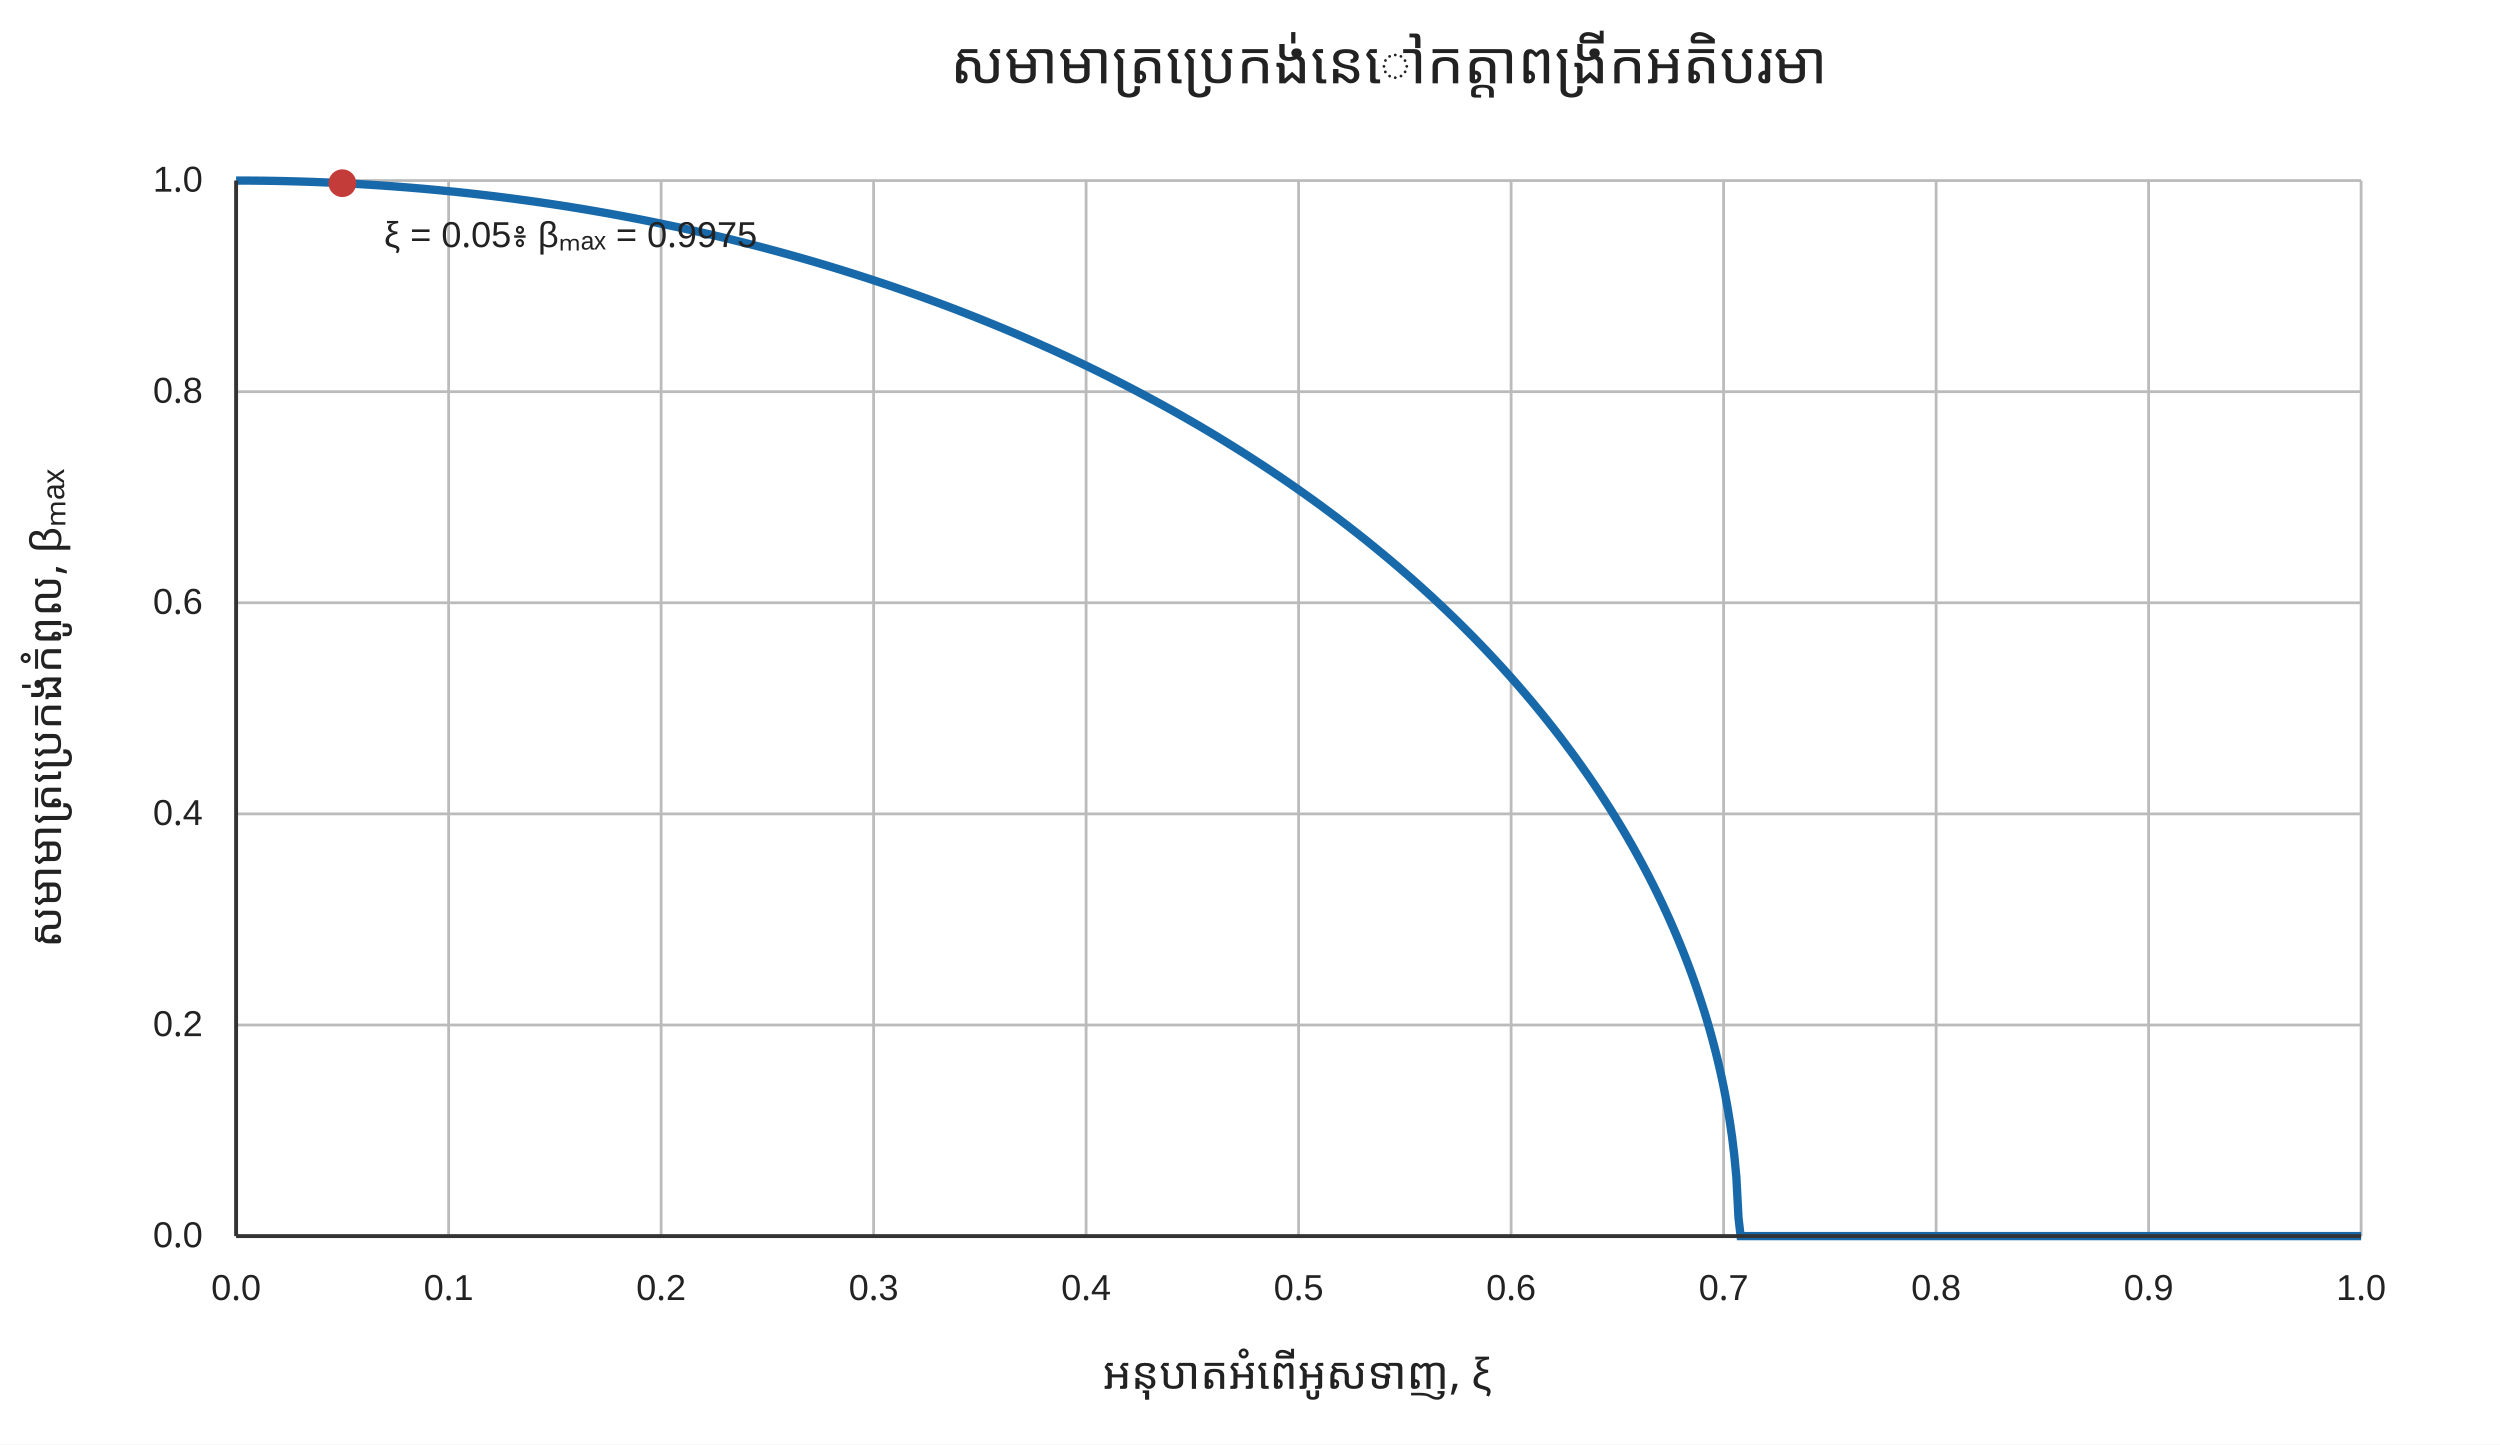
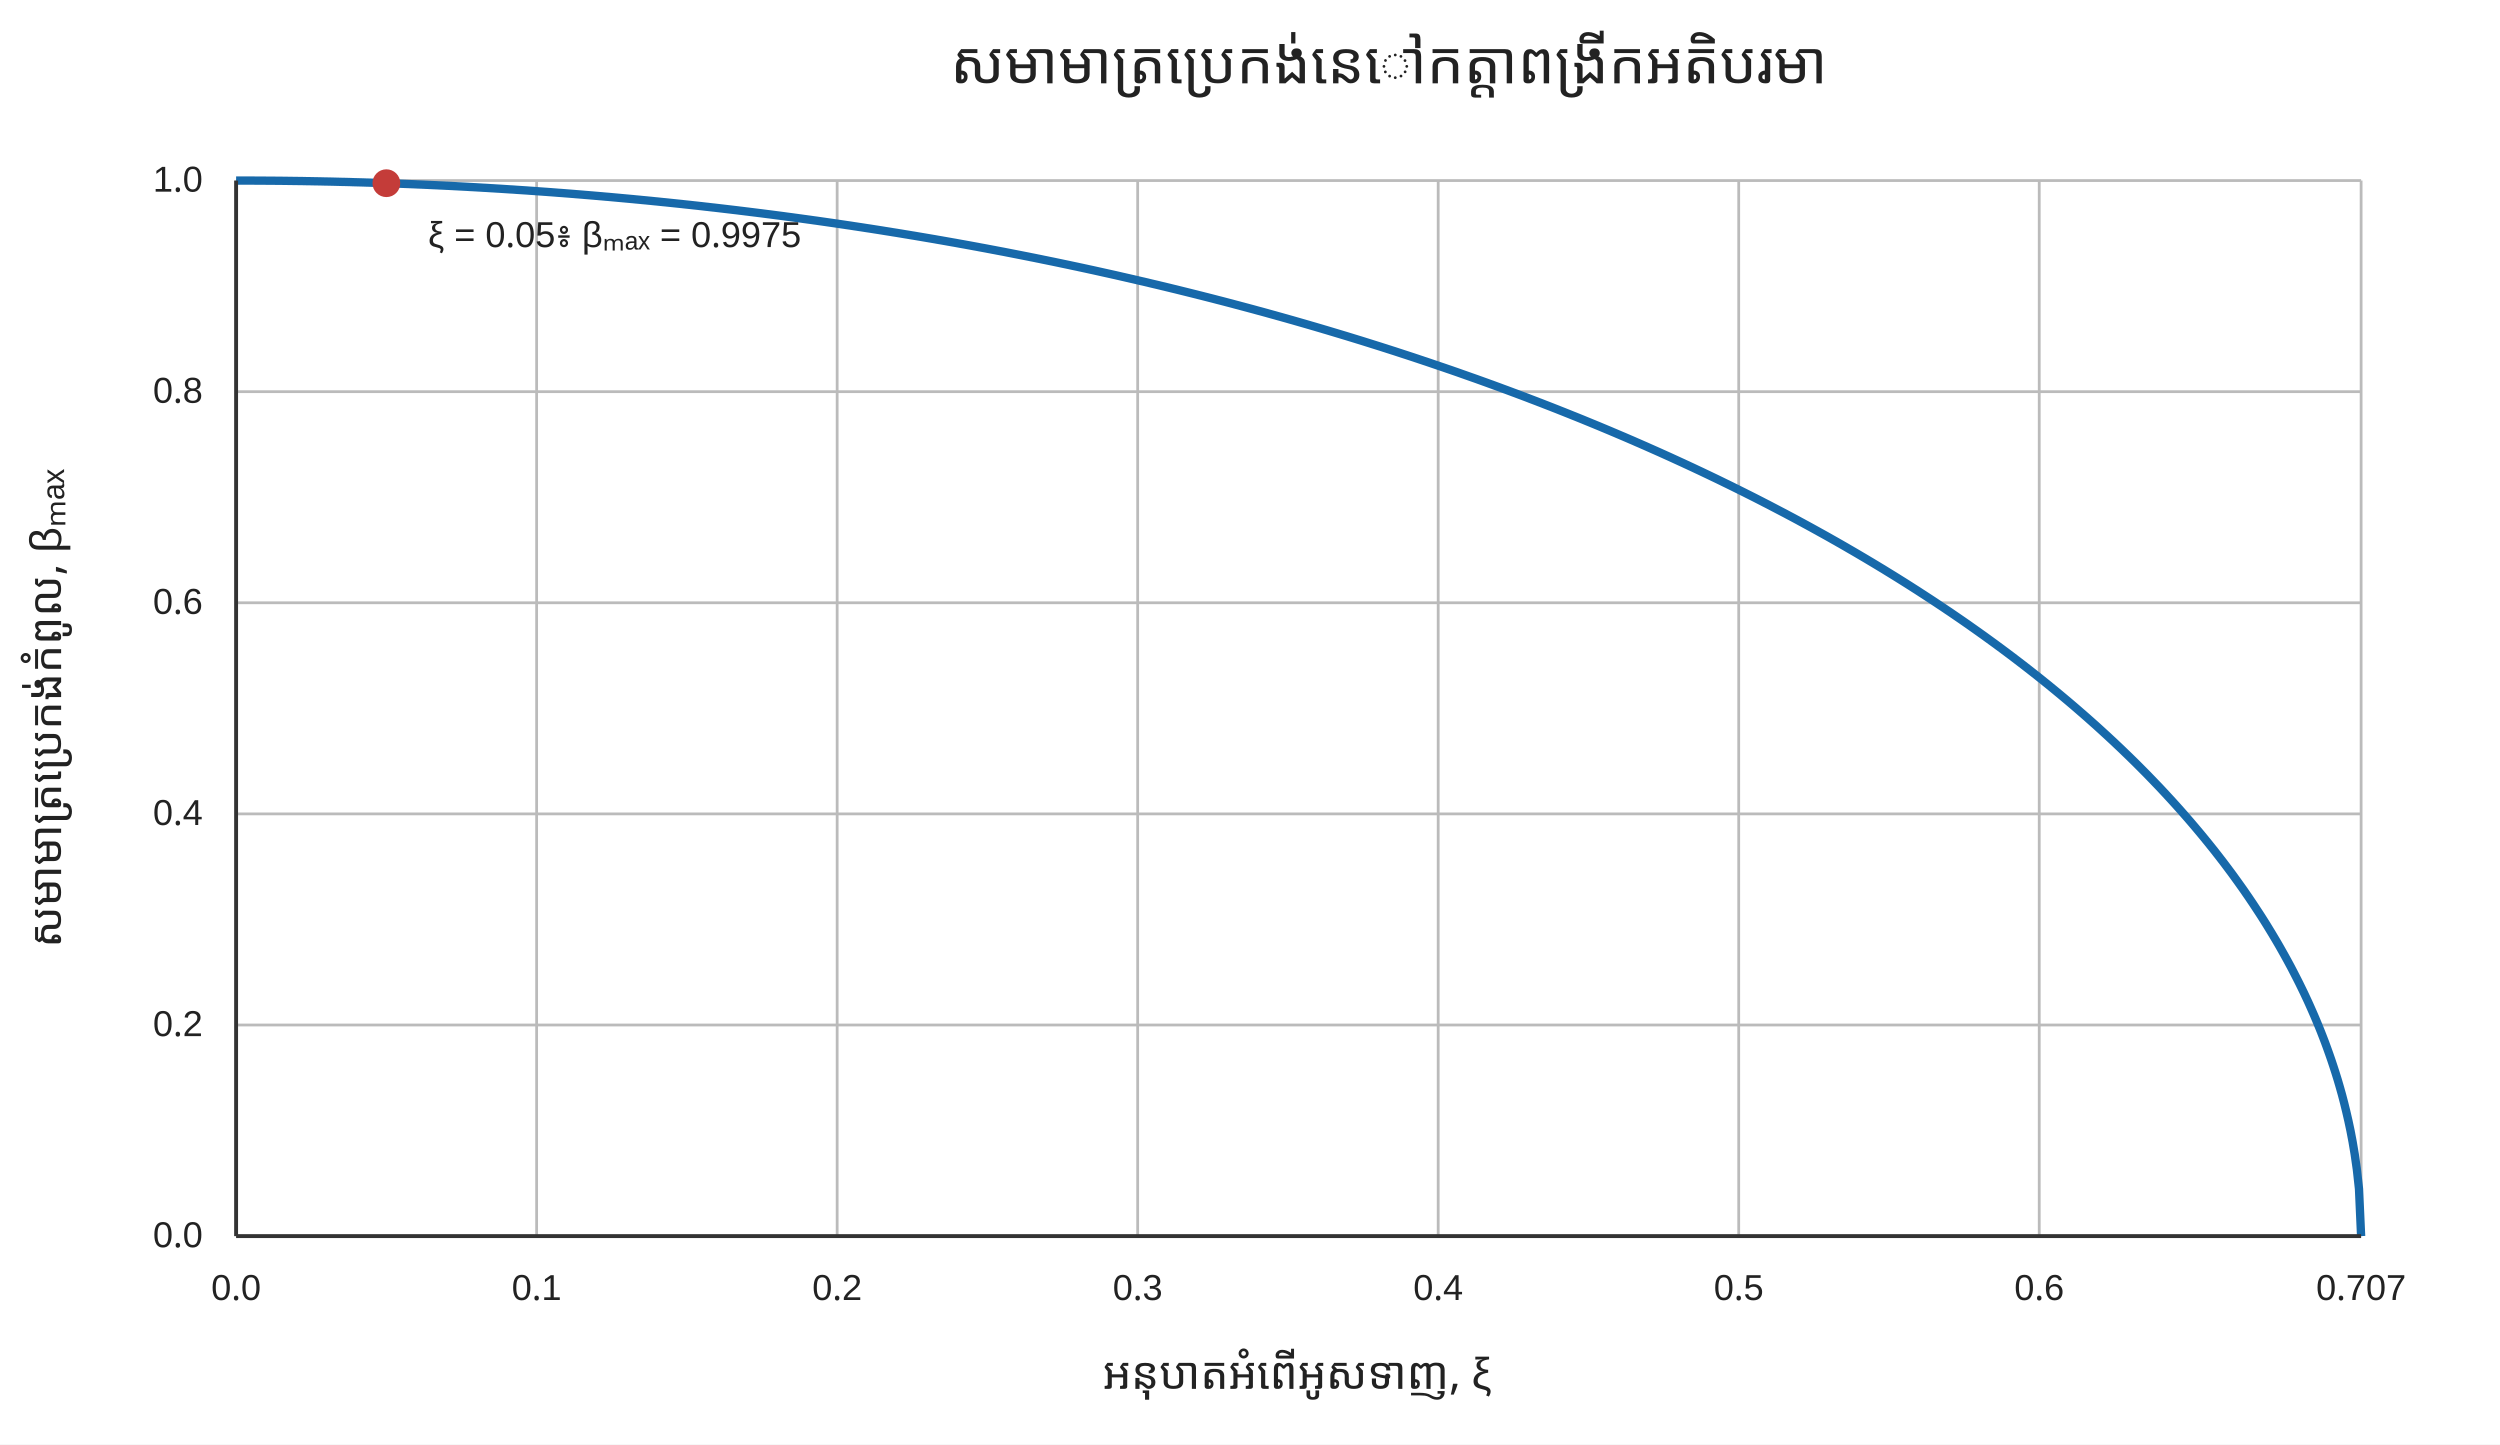
<svg xmlns="http://www.w3.org/2000/svg" width="900" height="520" viewBox="0 0 900 520">
  <rect width="100%" height="100%" fill="white" />
  <style>text{font-family:'Noto Sans Khmer','Khmer OS','Leelawadee UI',Arial,sans-serif;fill:#222}.grid{stroke:#bbb;stroke-width:1}.axis{stroke:#333;stroke-width:1.4}</style>
  <text x="500" y="30" text-anchor="middle" font-size="21">សមាមាត្រប្រេកង់នៅកត្តាពង្រីកអតិបរមា</text>
  <line class="grid" x1="85.0" y1="65" x2="85.0" y2="445" />
  <text x="85.0" y="468" text-anchor="middle" font-size="13">0.0</text>
-   <line class="grid" x1="161.5" y1="65" x2="161.5" y2="445" />
-   <text x="161.5" y="468" text-anchor="middle" font-size="13">0.1</text>
-   <line class="grid" x1="238.0" y1="65" x2="238.0" y2="445" />
-   <text x="238.0" y="468" text-anchor="middle" font-size="13">0.2</text>
-   <line class="grid" x1="314.5" y1="65" x2="314.5" y2="445" />
-   <text x="314.5" y="468" text-anchor="middle" font-size="13">0.3</text>
-   <line class="grid" x1="391.0" y1="65" x2="391.0" y2="445" />
-   <text x="391.0" y="468" text-anchor="middle" font-size="13">0.4</text>
-   <line class="grid" x1="467.5" y1="65" x2="467.5" y2="445" />
-   <text x="467.5" y="468" text-anchor="middle" font-size="13">0.5</text>
-   <line class="grid" x1="544.0" y1="65" x2="544.0" y2="445" />
-   <text x="544.0" y="468" text-anchor="middle" font-size="13">0.6</text>
-   <line class="grid" x1="620.5" y1="65" x2="620.5" y2="445" />
-   <text x="620.5" y="468" text-anchor="middle" font-size="13">0.7</text>
-   <line class="grid" x1="697.0" y1="65" x2="697.0" y2="445" />
-   <text x="697.0" y="468" text-anchor="middle" font-size="13">0.8</text>
-   <line class="grid" x1="773.5" y1="65" x2="773.5" y2="445" />
-   <text x="773.5" y="468" text-anchor="middle" font-size="13">0.9</text>
+   <line class="grid" x1="193.187" y1="65" x2="193.187" y2="445" />
+   <text x="193.187" y="468" text-anchor="middle" font-size="13">0.1</text>
+   <line class="grid" x1="301.375" y1="65" x2="301.375" y2="445" />
+   <text x="301.375" y="468" text-anchor="middle" font-size="13">0.2</text>
+   <line class="grid" x1="409.562" y1="65" x2="409.562" y2="445" />
+   <text x="409.562" y="468" text-anchor="middle" font-size="13">0.3</text>
+   <line class="grid" x1="517.749" y1="65" x2="517.749" y2="445" />
+   <text x="517.749" y="468" text-anchor="middle" font-size="13">0.4</text>
+   <line class="grid" x1="625.937" y1="65" x2="625.937" y2="445" />
+   <text x="625.937" y="468" text-anchor="middle" font-size="13">0.5</text>
+   <line class="grid" x1="734.124" y1="65" x2="734.124" y2="445" />
+   <text x="734.124" y="468" text-anchor="middle" font-size="13">0.6</text>
  <line class="grid" x1="850.0" y1="65" x2="850.0" y2="445" />
-   <text x="850.0" y="468" text-anchor="middle" font-size="13">1.0</text>
+   <text x="850.0" y="468" text-anchor="middle" font-size="13">0.707</text>
  <line class="grid" x1="85" y1="445.0" x2="850" y2="445.0" />
  <text x="73" y="449.0" text-anchor="end" font-size="13">0.0</text>
  <line class="grid" x1="85" y1="369.0" x2="850" y2="369.0" />
  <text x="73" y="373.0" text-anchor="end" font-size="13">0.2</text>
  <line class="grid" x1="85" y1="293.0" x2="850" y2="293.0" />
  <text x="73" y="297.0" text-anchor="end" font-size="13">0.4</text>
  <line class="grid" x1="85" y1="217" x2="850" y2="217" />
  <text x="73" y="221" text-anchor="end" font-size="13">0.6</text>
  <line class="grid" x1="85" y1="141.0" x2="850" y2="141.0" />
  <text x="73" y="145.0" text-anchor="end" font-size="13">0.8</text>
  <line class="grid" x1="85" y1="65.0" x2="850" y2="65.0" />
  <text x="73" y="69.0" text-anchor="end" font-size="13">1.0</text>
-   <polyline points="85.00,65.00 85.77,65.00 86.53,65.00 87.30,65.00 88.06,65.01 88.83,65.01 89.59,65.01 90.36,65.02 91.12,65.02 91.89,65.03 92.65,65.04 93.41,65.05 94.18,65.05 94.94,65.06 95.71,65.07 96.47,65.09 97.24,65.10 98.00,65.11 98.77,65.12 99.53,65.14 100.30,65.15 101.06,65.17 101.83,65.18 102.59,65.20 103.36,65.22 104.12,65.24 104.89,65.26 105.66,65.28 106.42,65.30 107.19,65.32 107.95,65.34 108.72,65.37 109.48,65.39 110.25,65.41 111.01,65.44 111.78,65.47 112.54,65.49 113.31,65.52 114.07,65.55 114.84,65.58 115.60,65.61 116.37,65.64 117.13,65.67 117.89,65.70 118.66,65.74 119.42,65.77 120.19,65.80 120.95,65.84 121.72,65.88 122.48,65.91 123.25,65.95 124.02,65.99 124.78,66.03 125.55,66.07 126.31,66.11 127.08,66.15 127.84,66.19 128.61,66.24 129.37,66.28 130.13,66.33 130.90,66.37 131.66,66.42 132.43,66.46 133.19,66.51 133.96,66.56 134.72,66.61 135.49,66.66 136.25,66.71 137.02,66.76 137.78,66.81 138.55,66.87 139.31,66.92 140.08,66.98 140.84,67.03 141.61,67.09 142.38,67.14 143.14,67.20 143.91,67.26 144.67,67.32 145.44,67.38 146.20,67.44 146.97,67.50 147.73,67.56 148.50,67.63 149.26,67.69 150.03,67.76 150.79,67.82 151.56,67.89 152.32,67.95 153.08,68.02 153.85,68.09 154.62,68.16 155.38,68.23 156.14,68.30 156.91,68.37 157.68,68.45 158.44,68.52 159.20,68.59 159.97,68.67 160.74,68.74 161.50,68.82 162.26,68.90 163.03,68.97 163.80,69.05 164.56,69.13 165.32,69.21 166.09,69.29 166.86,69.38 167.62,69.46 168.38,69.54 169.15,69.63 169.92,69.71 170.68,69.80 171.44,69.88 172.21,69.97 172.98,70.06 173.74,70.15 174.50,70.24 175.27,70.33 176.03,70.42 176.80,70.51 177.56,70.60 178.33,70.70 179.09,70.79 179.86,70.89 180.62,70.98 181.39,71.08 182.16,71.18 182.92,71.28 183.69,71.38 184.45,71.48 185.22,71.58 185.98,71.68 186.75,71.78 187.51,71.89 188.28,71.99 189.04,72.09 189.81,72.20 190.57,72.31 191.34,72.41 192.10,72.52 192.87,72.63 193.63,72.74 194.39,72.85 195.16,72.96 195.93,73.08 196.69,73.19 197.45,73.30 198.22,73.42 198.99,73.53 199.75,73.65 200.51,73.77 201.28,73.88 202.05,74.00 202.81,74.12 203.57,74.24 204.34,74.36 205.11,74.48 205.87,74.61 206.63,74.73 207.40,74.86 208.17,74.98 208.93,75.11 209.69,75.23 210.46,75.36 211.23,75.49 211.99,75.62 212.75,75.75 213.52,75.88 214.28,76.01 215.05,76.15 215.81,76.28 216.58,76.41 217.34,76.55 218.11,76.68 218.88,76.82 219.64,76.96 220.41,77.10 221.17,77.24 221.94,77.38 222.70,77.52 223.47,77.66 224.23,77.80 225.00,77.95 225.76,78.09 226.53,78.24 227.29,78.38 228.06,78.53 228.82,78.68 229.59,78.83 230.35,78.97 231.12,79.13 231.88,79.28 232.65,79.43 233.41,79.58 234.18,79.74 234.94,79.89 235.71,80.05 236.47,80.20 237.24,80.36 238.00,80.52 238.77,80.68 239.53,80.84 240.30,81.00 241.06,81.16 241.82,81.32 242.59,81.48 243.35,81.65 244.12,81.81 244.88,81.98 245.65,82.14 246.41,82.31 247.18,82.48 247.94,82.65 248.71,82.82 249.47,82.99 250.24,83.16 251.00,83.34 251.77,83.51 252.53,83.68 253.30,83.86 254.06,84.04 254.83,84.21 255.59,84.39 256.36,84.57 257.12,84.75 257.89,84.93 258.65,85.11 259.42,85.30 260.19,85.48 260.95,85.66 261.72,85.85 262.48,86.04 263.25,86.22 264.01,86.41 264.77,86.60 265.54,86.79 266.30,86.98 267.07,87.17 267.83,87.36 268.60,87.56 269.37,87.75 270.13,87.95 270.89,88.14 271.66,88.34 272.42,88.54 273.19,88.74 273.95,88.94 274.72,89.14 275.49,89.34 276.25,89.54 277.01,89.75 277.78,89.95 278.55,90.16 279.31,90.36 280.08,90.57 280.84,90.78 281.61,90.99 282.37,91.20 283.13,91.41 283.90,91.62 284.67,91.83 285.43,92.05 286.20,92.26 286.96,92.48 287.73,92.69 288.49,92.91 289.25,93.13 290.02,93.35 290.79,93.57 291.55,93.79 292.32,94.02 293.08,94.24 293.85,94.46 294.61,94.69 295.38,94.92 296.14,95.14 296.91,95.37 297.67,95.60 298.44,95.83 299.20,96.06 299.97,96.29 300.73,96.53 301.50,96.76 302.26,97.00 303.02,97.23 303.79,97.47 304.55,97.71 305.32,97.95 306.08,98.19 306.85,98.43 307.62,98.67 308.38,98.91 309.14,99.16 309.91,99.40 310.67,99.65 311.44,99.90 312.20,100.14 312.97,100.39 313.74,100.64 314.50,100.90 315.26,101.15 316.03,101.40 316.79,101.66 317.56,101.91 318.32,102.17 319.09,102.42 319.86,102.68 320.62,102.94 321.38,103.20 322.15,103.46 322.91,103.73 323.68,103.99 324.44,104.26 325.21,104.52 325.98,104.79 326.74,105.06 327.50,105.33 328.27,105.60 329.03,105.87 329.80,106.14 330.56,106.41 331.33,106.69 332.10,106.96 332.86,107.24 333.62,107.52 334.39,107.79 335.15,108.07 335.92,108.36 336.69,108.64 337.45,108.92 338.22,109.20 338.98,109.49 339.75,109.78 340.51,110.06 341.28,110.35 342.04,110.64 342.81,110.93 343.57,111.22 344.34,111.52 345.10,111.81 345.87,112.11 346.63,112.40 347.40,112.70 348.16,113.00 348.92,113.30 349.69,113.60 350.45,113.90 351.22,114.21 351.98,114.51 352.75,114.82 353.51,115.12 354.28,115.43 355.04,115.74 355.81,116.05 356.57,116.36 357.34,116.67 358.10,116.99 358.87,117.30 359.63,117.62 360.40,117.93 361.16,118.25 361.93,118.57 362.69,118.89 363.46,119.22 364.22,119.54 364.99,119.86 365.75,120.19 366.52,120.52 367.28,120.84 368.05,121.17 368.81,121.50 369.58,121.84 370.34,122.17 371.11,122.50 371.88,122.84 372.64,123.18 373.41,123.51 374.17,123.85 374.94,124.19 375.70,124.54 376.47,124.88 377.23,125.22 378.00,125.57 378.76,125.92 379.53,126.26 380.29,126.61 381.06,126.96 381.82,127.32 382.59,127.67 383.35,128.02 384.12,128.38 384.88,128.74 385.65,129.10 386.41,129.46 387.18,129.82 387.94,130.18 388.71,130.54 389.47,130.91 390.24,131.28 391.00,131.64 391.77,132.01 392.53,132.38 393.30,132.76 394.06,133.13 394.83,133.50 395.59,133.88 396.35,134.26 397.12,134.64 397.88,135.02 398.65,135.40 399.41,135.78 400.18,136.17 400.94,136.55 401.71,136.94 402.47,137.33 403.24,137.72 404.00,138.11 404.77,138.50 405.53,138.90 406.30,139.29 407.06,139.69 407.83,140.09 408.59,140.49 409.36,140.89 410.12,141.30 410.89,141.70 411.65,142.11 412.42,142.52 413.19,142.93 413.95,143.34 414.71,143.75 415.48,144.16 416.25,144.58 417.01,145.00 417.77,145.41 418.54,145.83 419.31,146.26 420.07,146.68 420.83,147.10 421.60,147.53 422.37,147.96 423.13,148.39 423.89,148.82 424.66,149.25 425.43,149.69 426.19,150.12 426.95,150.56 427.72,151.00 428.49,151.44 429.25,151.88 430.01,152.33 430.78,152.77 431.55,153.22 432.31,153.67 433.07,154.12 433.84,154.57 434.61,155.03 435.37,155.48 436.13,155.94 436.90,156.40 437.67,156.86 438.43,157.32 439.19,157.79 439.96,158.26 440.73,158.72 441.49,159.19 442.25,159.67 443.02,160.14 443.78,160.61 444.55,161.09 445.31,161.57 446.08,162.05 446.84,162.53 447.61,163.02 448.38,163.50 449.14,163.99 449.90,164.48 450.67,164.98 451.44,165.47 452.20,165.97 452.96,166.46 453.73,166.96 454.50,167.46 455.26,167.97 456.02,168.47 456.79,168.98 457.56,169.49 458.32,170.00 459.08,170.52 459.85,171.03 460.62,171.55 461.38,172.07 462.14,172.59 462.91,173.11 463.68,173.64 464.44,174.17 465.20,174.70 465.97,175.23 466.74,175.76 467.50,176.30 468.26,176.84 469.03,177.38 469.80,177.92 470.56,178.47 471.32,179.01 472.09,179.56 472.86,180.11 473.62,180.67 474.38,181.22 475.15,181.78 475.92,182.34 476.68,182.91 477.44,183.47 478.21,184.04 478.98,184.61 479.74,185.18 480.50,185.76 481.27,186.33 482.04,186.91 482.80,187.50 483.56,188.08 484.33,188.67 485.10,189.26 485.86,189.85 486.62,190.44 487.39,191.04 488.16,191.64 488.92,192.24 489.69,192.85 490.45,193.45 491.22,194.06 491.98,194.67 492.75,195.29 493.51,195.91 494.28,196.53 495.04,197.15 495.81,197.78 496.57,198.41 497.34,199.04 498.10,199.67 498.87,200.31 499.63,200.95 500.40,201.59 501.16,202.24 501.93,202.89 502.69,203.54 503.46,204.19 504.22,204.85 504.99,205.51 505.75,206.17 506.52,206.84 507.28,207.51 508.05,208.18 508.81,208.86 509.58,209.54 510.34,210.22 511.11,210.91 511.87,211.59 512.63,212.29 513.40,212.98 514.16,213.68 514.93,214.38 515.69,215.09 516.46,215.80 517.22,216.51 517.99,217.23 518.75,217.94 519.52,218.67 520.28,219.39 521.05,220.12 521.81,220.86 522.58,221.60 523.35,222.34 524.11,223.08 524.88,223.83 525.64,224.58 526.40,225.34 527.17,226.10 527.93,226.87 528.70,227.63 529.46,228.41 530.23,229.18 530.99,229.96 531.76,230.75 532.52,231.54 533.29,232.33 534.05,233.13 534.82,233.93 535.59,234.74 536.35,235.55 537.12,236.37 537.88,237.19 538.64,238.01 539.41,238.84 540.17,239.68 540.94,240.52 541.70,241.36 542.47,242.21 543.23,243.06 544.00,243.92 544.76,244.79 545.53,245.66 546.29,246.53 547.06,247.41 547.83,248.30 548.59,249.19 549.36,250.08 550.12,250.99 550.88,251.89 551.65,252.81 552.41,253.73 553.18,254.65 553.94,255.59 554.71,256.52 555.47,257.47 556.24,258.42 557.00,259.37 557.77,260.34 558.53,261.31 559.30,262.28 560.07,263.27 560.83,264.26 561.60,265.25 562.36,266.26 563.12,267.27 563.89,268.29 564.65,269.32 565.42,270.35 566.18,271.39 566.95,272.44 567.72,273.50 568.48,274.57 569.25,275.65 570.01,276.73 570.78,277.82 571.54,278.92 572.31,280.03 573.07,281.15 573.84,282.28 574.60,283.42 575.37,284.57 576.13,285.73 576.89,286.90 577.66,288.08 578.42,289.27 579.19,290.47 579.96,291.68 580.72,292.91 581.49,294.15 582.25,295.39 583.02,296.65 583.78,297.93 584.55,299.22 585.31,300.52 586.08,301.83 586.84,303.16 587.61,304.50 588.37,305.86 589.13,307.23 589.90,308.62 590.66,310.03 591.43,311.45 592.20,312.89 592.96,314.35 593.73,315.83 594.49,317.32 595.26,318.84 596.02,320.38 596.79,321.94 597.55,323.52 598.32,325.12 599.08,326.75 599.85,328.41 600.61,330.09 601.38,331.79 602.14,333.53 602.91,335.30 603.67,337.10 604.44,338.93 605.20,340.79 605.97,342.70 606.73,344.64 607.50,346.62 608.26,348.65 609.03,350.72 609.79,352.85 610.56,355.03 611.32,357.26 612.08,359.56 612.85,361.92 613.62,364.36 614.38,366.87 615.14,369.47 615.91,372.17 616.67,374.98 617.44,377.91 618.20,380.98 618.97,384.21 619.74,387.62 620.50,391.26 621.26,395.17 622.03,399.41 622.79,404.10 623.56,409.42 624.32,415.69 625.09,423.75 625.86,438.40 626.62,445.00 627.38,445.00 628.15,445.00 628.91,445.00 629.68,445.00 630.44,445.00 631.21,445.00 631.98,445.00 632.74,445.00 633.50,445.00 634.27,445.00 635.03,445.00 635.80,445.00 636.56,445.00 637.33,445.00 638.10,445.00 638.86,445.00 639.62,445.00 640.39,445.00 641.15,445.00 641.92,445.00 642.68,445.00 643.45,445.00 644.22,445.00 644.98,445.00 645.75,445.00 646.51,445.00 647.27,445.00 648.04,445.00 648.80,445.00 649.57,445.00 650.34,445.00 651.10,445.00 651.87,445.00 652.63,445.00 653.39,445.00 654.16,445.00 654.92,445.00 655.69,445.00 656.46,445.00 657.22,445.00 657.99,445.00 658.75,445.00 659.51,445.00 660.28,445.00 661.04,445.00 661.81,445.00 662.58,445.00 663.34,445.00 664.11,445.00 664.87,445.00 665.63,445.00 666.40,445.00 667.16,445.00 667.93,445.00 668.70,445.00 669.46,445.00 670.23,445.00 670.99,445.00 671.75,445.00 672.52,445.00 673.28,445.00 674.05,445.00 674.82,445.00 675.58,445.00 676.35,445.00 677.11,445.00 677.88,445.00 678.64,445.00 679.40,445.00 680.17,445.00 680.94,445.00 681.70,445.00 682.47,445.00 683.23,445.00 684.00,445.00 684.76,445.00 685.52,445.00 686.29,445.00 687.06,445.00 687.82,445.00 688.59,445.00 689.35,445.00 690.12,445.00 690.88,445.00 691.64,445.00 692.41,445.00 693.18,445.00 693.94,445.00 694.71,445.00 695.47,445.00 696.24,445.00 697.00,445.00 697.76,445.00 698.53,445.00 699.30,445.00 700.06,445.00 700.83,445.00 701.59,445.00 702.36,445.00 703.12,445.00 703.88,445.00 704.65,445.00 705.42,445.00 706.18,445.00 706.94,445.00 707.71,445.00 708.47,445.00 709.24,445.00 710.00,445.00 710.77,445.00 711.53,445.00 712.30,445.00 713.06,445.00 713.83,445.00 714.59,445.00 715.36,445.00 716.12,445.00 716.89,445.00 717.65,445.00 718.42,445.00 719.18,445.00 719.95,445.00 720.71,445.00 721.48,445.00 722.25,445.00 723.01,445.00 723.77,445.00 724.54,445.00 725.30,445.00 726.07,445.00 726.83,445.00 727.60,445.00 728.37,445.00 729.13,445.00 729.89,445.00 730.66,445.00 731.42,445.00 732.19,445.00 732.95,445.00 733.72,445.00 734.49,445.00 735.25,445.00 736.01,445.00 736.78,445.00 737.54,445.00 738.31,445.00 739.07,445.00 739.84,445.00 740.61,445.00 741.37,445.00 742.13,445.00 742.90,445.00 743.66,445.00 744.43,445.00 745.19,445.00 745.96,445.00 746.73,445.00 747.49,445.00 748.25,445.00 749.02,445.00 749.78,445.00 750.55,445.00 751.31,445.00 752.08,445.00 752.85,445.00 753.61,445.00 754.38,445.00 755.14,445.00 755.90,445.00 756.67,445.00 757.44,445.00 758.20,445.00 758.97,445.00 759.73,445.00 760.50,445.00 761.26,445.00 762.02,445.00 762.79,445.00 763.56,445.00 764.32,445.00 765.09,445.00 765.85,445.00 766.62,445.00 767.38,445.00 768.14,445.00 768.91,445.00 769.68,445.00 770.44,445.00 771.21,445.00 771.97,445.00 772.74,445.00 773.50,445.00 774.26,445.00 775.03,445.00 775.80,445.00 776.56,445.00 777.33,445.00 778.09,445.00 778.86,445.00 779.62,445.00 780.38,445.00 781.15,445.00 781.92,445.00 782.68,445.00 783.45,445.00 784.21,445.00 784.98,445.00 785.74,445.00 786.50,445.00 787.27,445.00 788.04,445.00 788.80,445.00 789.57,445.00 790.33,445.00 791.10,445.00 791.86,445.00 792.62,445.00 793.39,445.00 794.16,445.00 794.92,445.00 795.69,445.00 796.45,445.00 797.22,445.00 797.98,445.00 798.75,445.00 799.51,445.00 800.28,445.00 801.04,445.00 801.81,445.00 802.57,445.00 803.33,445.00 804.10,445.00 804.87,445.00 805.63,445.00 806.39,445.00 807.16,445.00 807.92,445.00 808.69,445.00 809.45,445.00 810.22,445.00 810.99,445.00 811.75,445.00 812.51,445.00 813.28,445.00 814.04,445.00 814.81,445.00 815.57,445.00 816.34,445.00 817.11,445.00 817.87,445.00 818.63,445.00 819.40,445.00 820.16,445.00 820.93,445.00 821.69,445.00 822.46,445.00 823.23,445.00 823.99,445.00 824.75,445.00 825.52,445.00 826.28,445.00 827.05,445.00 827.81,445.00 828.58,445.00 829.35,445.00 830.11,445.00 830.88,445.00 831.64,445.00 832.40,445.00 833.17,445.00 833.93,445.00 834.70,445.00 835.47,445.00 836.23,445.00 837.00,445.00 837.76,445.00 838.52,445.00 839.29,445.00 840.05,445.00 840.82,445.00 841.59,445.00 842.35,445.00 843.12,445.00 843.88,445.00 844.64,445.00 845.41,445.00 846.17,445.00 846.94,445.00 847.71,445.00 848.47,445.00 849.24,445.00 850.00,445.00" fill="none" stroke="#1769aa" stroke-width="3" />
+   <polyline points="85.00,65.00 85.77,65.00 86.53,65.00 87.30,65.00 88.06,65.00 88.83,65.00 89.59,65.01 90.36,65.01 91.12,65.01 91.89,65.02 92.65,65.02 93.41,65.02 94.18,65.03 94.94,65.03 95.71,65.04 96.47,65.04 97.24,65.05 98.00,65.05 98.77,65.06 99.53,65.07 100.30,65.08 101.06,65.08 101.83,65.09 102.59,65.10 103.36,65.11 104.12,65.12 104.89,65.13 105.66,65.14 106.42,65.15 107.19,65.16 107.95,65.17 108.72,65.18 109.48,65.19 110.25,65.21 111.01,65.22 111.78,65.23 112.54,65.25 113.31,65.26 114.07,65.27 114.84,65.29 115.60,65.30 116.36,65.32 117.13,65.34 117.89,65.35 118.66,65.37 119.43,65.38 120.19,65.40 120.96,65.42 121.72,65.44 122.48,65.46 123.25,65.48 124.02,65.49 124.78,65.51 125.55,65.53 126.31,65.55 127.07,65.58 127.84,65.60 128.60,65.62 129.37,65.64 130.13,65.66 130.90,65.68 131.66,65.71 132.43,65.73 133.19,65.75 133.96,65.78 134.72,65.80 135.49,65.83 136.25,65.85 137.02,65.88 137.78,65.91 138.55,65.93 139.31,65.96 140.08,65.99 140.84,66.01 141.61,66.04 142.38,66.07 143.14,66.10 143.91,66.13 144.67,66.16 145.44,66.19 146.20,66.22 146.97,66.25 147.73,66.28 148.50,66.31 149.26,66.34 150.03,66.38 150.79,66.41 151.56,66.44 152.32,66.47 153.09,66.51 153.85,66.54 154.62,66.58 155.38,66.61 156.14,66.65 156.91,66.68 157.68,66.72 158.44,66.76 159.20,66.79 159.97,66.83 160.74,66.87 161.50,66.90 162.26,66.94 163.03,66.98 163.80,67.02 164.56,67.06 165.32,67.10 166.09,67.14 166.86,67.18 167.62,67.22 168.38,67.26 169.15,67.31 169.92,67.35 170.68,67.39 171.44,67.43 172.21,67.48 172.97,67.52 173.74,67.57 174.50,67.61 175.27,67.65 176.03,67.70 176.80,67.75 177.56,67.79 178.33,67.84 179.10,67.89 179.86,67.93 180.62,67.98 181.39,68.03 182.16,68.08 182.92,68.13 183.69,68.18 184.45,68.22 185.22,68.27 185.98,68.33 186.75,68.38 187.51,68.43 188.27,68.48 189.04,68.53 189.81,68.58 190.57,68.64 191.34,68.69 192.10,68.74 192.87,68.80 193.63,68.85 194.40,68.91 195.16,68.96 195.93,69.02 196.69,69.07 197.45,69.13 198.22,69.18 198.98,69.24 199.75,69.30 200.52,69.36 201.28,69.42 202.05,69.47 202.81,69.53 203.57,69.59 204.34,69.65 205.11,69.71 205.87,69.77 206.63,69.83 207.40,69.90 208.17,69.96 208.93,70.02 209.69,70.08 210.46,70.15 211.22,70.21 211.99,70.27 212.75,70.34 213.52,70.40 214.28,70.47 215.05,70.53 215.82,70.60 216.58,70.66 217.34,70.73 218.11,70.80 218.88,70.86 219.64,70.93 220.41,71.00 221.17,71.07 221.94,71.14 222.70,71.21 223.47,71.28 224.23,71.35 225.00,71.42 225.76,71.49 226.52,71.56 227.29,71.63 228.06,71.70 228.82,71.78 229.59,71.85 230.35,71.92 231.12,72.00 231.88,72.07 232.65,72.14 233.41,72.22 234.18,72.29 234.94,72.37 235.70,72.45 236.47,72.52 237.24,72.60 238.00,72.68 238.77,72.76 239.53,72.83 240.29,72.91 241.06,72.99 241.82,73.07 242.59,73.15 243.35,73.23 244.12,73.31 244.89,73.39 245.65,73.47 246.41,73.56 247.18,73.64 247.95,73.72 248.71,73.80 249.47,73.89 250.24,73.97 251.00,74.05 251.77,74.14 252.54,74.22 253.30,74.31 254.06,74.40 254.83,74.48 255.59,74.57 256.36,74.66 257.12,74.74 257.89,74.83 258.65,74.92 259.42,75.01 260.19,75.10 260.95,75.19 261.71,75.28 262.48,75.37 263.25,75.46 264.01,75.55 264.77,75.64 265.54,75.73 266.31,75.83 267.07,75.92 267.83,76.01 268.60,76.11 269.37,76.20 270.13,76.30 270.89,76.39 271.66,76.49 272.42,76.58 273.19,76.68 273.96,76.77 274.72,76.87 275.49,76.97 276.25,77.07 277.01,77.16 277.78,77.26 278.55,77.36 279.31,77.46 280.07,77.56 280.84,77.66 281.61,77.76 282.37,77.86 283.13,77.97 283.90,78.07 284.66,78.17 285.43,78.27 286.20,78.38 286.96,78.48 287.72,78.59 288.49,78.69 289.25,78.80 290.02,78.90 290.78,79.01 291.55,79.11 292.31,79.22 293.08,79.33 293.85,79.43 294.61,79.54 295.38,79.65 296.14,79.76 296.91,79.87 297.67,79.98 298.43,80.09 299.20,80.20 299.97,80.31 300.73,80.42 301.50,80.53 302.26,80.65 303.02,80.76 303.79,80.87 304.56,80.99 305.32,81.10 306.08,81.21 306.85,81.33 307.62,81.45 308.38,81.56 309.14,81.68 309.91,81.79 310.68,81.91 311.44,82.03 312.21,82.15 312.97,82.26 313.74,82.38 314.50,82.50 315.26,82.62 316.03,82.74 316.79,82.86 317.56,82.98 318.33,83.11 319.09,83.23 319.86,83.35 320.62,83.47 321.38,83.60 322.15,83.72 322.92,83.84 323.68,83.97 324.44,84.09 325.21,84.22 325.98,84.35 326.74,84.47 327.50,84.60 328.27,84.73 329.04,84.85 329.80,84.98 330.56,85.11 331.33,85.24 332.10,85.37 332.86,85.50 333.62,85.63 334.39,85.76 335.15,85.89 335.92,86.02 336.69,86.15 337.45,86.29 338.21,86.42 338.98,86.55 339.75,86.69 340.51,86.82 341.27,86.96 342.04,87.09 342.81,87.23 343.57,87.36 344.34,87.50 345.10,87.64 345.87,87.78 346.63,87.91 347.39,88.05 348.16,88.19 348.93,88.33 349.69,88.47 350.45,88.61 351.22,88.75 351.99,88.89 352.75,89.04 353.52,89.18 354.28,89.32 355.04,89.46 355.81,89.61 356.57,89.75 357.34,89.90 358.11,90.04 358.87,90.19 359.63,90.33 360.40,90.48 361.17,90.62 361.93,90.77 362.69,90.92 363.46,91.07 364.23,91.22 364.99,91.37 365.76,91.52 366.52,91.67 367.29,91.82 368.05,91.97 368.81,92.12 369.58,92.27 370.35,92.42 371.11,92.58 371.88,92.73 372.64,92.88 373.40,93.04 374.17,93.19 374.94,93.35 375.70,93.51 376.46,93.66 377.23,93.82 378.00,93.98 378.76,94.13 379.53,94.29 380.29,94.45 381.06,94.61 381.82,94.77 382.58,94.93 383.35,95.09 384.11,95.25 384.88,95.41 385.65,95.58 386.41,95.74 387.18,95.90 387.94,96.06 388.70,96.23 389.47,96.39 390.24,96.56 391.00,96.72 391.76,96.89 392.53,97.06 393.29,97.22 394.06,97.39 394.82,97.56 395.59,97.73 396.36,97.90 397.12,98.07 397.88,98.24 398.65,98.41 399.41,98.58 400.18,98.75 400.94,98.92 401.71,99.09 402.48,99.27 403.24,99.44 404.00,99.62 404.77,99.79 405.53,99.97 406.30,100.14 407.06,100.32 407.83,100.49 408.59,100.67 409.36,100.85 410.12,101.03 410.89,101.21 411.66,101.38 412.42,101.56 413.19,101.74 413.95,101.93 414.71,102.11 415.48,102.29 416.25,102.47 417.01,102.65 417.78,102.84 418.54,103.02 419.31,103.20 420.07,103.39 420.83,103.57 421.60,103.76 422.37,103.95 423.13,104.13 423.90,104.32 424.66,104.51 425.42,104.70 426.19,104.89 426.96,105.08 427.72,105.27 428.49,105.46 429.25,105.65 430.01,105.84 430.78,106.03 431.54,106.23 432.31,106.42 433.07,106.61 433.84,106.81 434.61,107.00 435.37,107.20 436.13,107.39 436.90,107.59 437.67,107.79 438.43,107.99 439.19,108.18 439.96,108.38 440.73,108.58 441.49,108.78 442.25,108.98 443.02,109.18 443.78,109.38 444.55,109.59 445.31,109.79 446.08,109.99 446.84,110.20 447.61,110.40 448.38,110.61 449.14,110.81 449.91,111.02 450.67,111.22 451.44,111.43 452.20,111.64 452.96,111.85 453.73,112.05 454.50,112.26 455.26,112.47 456.03,112.68 456.79,112.90 457.56,113.11 458.32,113.32 459.09,113.53 459.85,113.75 460.62,113.96 461.38,114.17 462.14,114.39 462.91,114.60 463.68,114.82 464.44,115.04 465.21,115.25 465.97,115.47 466.73,115.69 467.50,115.91 468.26,116.13 469.03,116.35 469.80,116.57 470.56,116.79 471.32,117.01 472.09,117.24 472.86,117.46 473.62,117.68 474.39,117.91 475.15,118.13 475.92,118.36 476.68,118.59 477.44,118.81 478.21,119.04 478.97,119.27 479.74,119.50 480.50,119.73 481.27,119.96 482.03,120.19 482.80,120.42 483.56,120.65 484.33,120.88 485.09,121.11 485.86,121.35 486.62,121.58 487.39,121.82 488.15,122.05 488.92,122.29 489.68,122.52 490.45,122.76 491.22,123.00 491.98,123.24 492.75,123.48 493.51,123.72 494.27,123.96 495.04,124.20 495.80,124.44 496.57,124.68 497.33,124.92 498.10,125.17 498.87,125.41 499.63,125.66 500.40,125.90 501.16,126.15 501.93,126.39 502.69,126.64 503.45,126.89 504.22,127.14 504.98,127.39 505.75,127.64 506.52,127.89 507.28,128.14 508.05,128.39 508.81,128.64 509.58,128.90 510.34,129.15 511.10,129.41 511.87,129.66 512.63,129.92 513.40,130.17 514.16,130.43 514.93,130.69 515.69,130.95 516.46,131.21 517.23,131.47 517.99,131.73 518.75,131.99 519.52,132.25 520.28,132.51 521.05,132.78 521.82,133.04 522.58,133.30 523.35,133.57 524.11,133.83 524.88,134.10 525.64,134.37 526.40,134.64 527.17,134.91 527.93,135.18 528.70,135.45 529.46,135.72 530.23,135.99 531.00,136.26 531.76,136.53 532.53,136.81 533.29,137.08 534.06,137.36 534.82,137.63 535.59,137.91 536.35,138.19 537.12,138.46 537.88,138.74 538.64,139.02 539.41,139.30 540.17,139.58 540.94,139.87 541.70,140.15 542.47,140.43 543.24,140.72 544.00,141.00 544.76,141.29 545.53,141.57 546.29,141.86 547.06,142.15 547.83,142.43 548.59,142.72 549.36,143.01 550.12,143.30 550.88,143.60 551.65,143.89 552.41,144.18 553.18,144.47 553.94,144.77 554.71,145.06 555.48,145.36 556.24,145.66 557.00,145.95 557.77,146.25 558.54,146.55 559.30,146.85 560.07,147.15 560.83,147.45 561.60,147.76 562.36,148.06 563.12,148.36 563.89,148.67 564.65,148.97 565.42,149.28 566.18,149.59 566.95,149.89 567.72,150.20 568.48,150.51 569.25,150.82 570.01,151.13 570.78,151.45 571.54,151.76 572.30,152.07 573.07,152.39 573.84,152.70 574.60,153.02 575.37,153.33 576.13,153.65 576.89,153.97 577.66,154.29 578.42,154.61 579.19,154.93 579.95,155.25 580.72,155.58 581.49,155.90 582.25,156.23 583.01,156.55 583.78,156.88 584.55,157.20 585.31,157.53 586.08,157.86 586.84,158.19 587.61,158.52 588.37,158.85 589.13,159.19 589.90,159.52 590.66,159.85 591.43,160.19 592.20,160.52 592.96,160.86 593.72,161.20 594.49,161.54 595.25,161.88 596.02,162.22 596.78,162.56 597.55,162.90 598.32,163.25 599.08,163.59 599.85,163.94 600.61,164.28 601.38,164.63 602.14,164.98 602.90,165.33 603.67,165.68 604.43,166.03 605.20,166.38 605.97,166.73 606.73,167.09 607.50,167.44 608.26,167.80 609.02,168.15 609.79,168.51 610.55,168.87 611.32,169.23 612.09,169.59 612.85,169.95 613.62,170.32 614.38,170.68 615.14,171.04 615.91,171.41 616.68,171.78 617.44,172.14 618.21,172.51 618.97,172.88 619.73,173.25 620.50,173.63 621.26,174.00 622.03,174.37 622.80,174.75 623.56,175.12 624.32,175.50 625.09,175.88 625.86,176.26 626.62,176.64 627.38,177.02 628.15,177.40 628.91,177.79 629.68,178.17 630.45,178.56 631.21,178.94 631.98,179.33 632.74,179.72 633.50,180.11 634.27,180.50 635.03,180.90 635.80,181.29 636.57,181.68 637.33,182.08 638.09,182.48 638.86,182.88 639.62,183.28 640.39,183.68 641.15,184.08 641.92,184.48 642.69,184.88 643.45,185.29 644.22,185.70 644.98,186.10 645.75,186.51 646.51,186.92 647.28,187.33 648.04,187.75 648.81,188.16 649.57,188.58 650.33,188.99 651.10,189.41 651.87,189.83 652.63,190.25 653.39,190.67 654.16,191.09 654.92,191.52 655.69,191.94 656.46,192.37 657.22,192.79 657.99,193.22 658.75,193.65 659.52,194.09 660.28,194.52 661.05,194.95 661.81,195.39 662.58,195.82 663.34,196.26 664.11,196.70 664.87,197.14 665.63,197.59 666.40,198.03 667.16,198.47 667.93,198.92 668.70,199.37 669.46,199.82 670.22,200.27 670.99,200.72 671.75,201.17 672.52,201.63 673.29,202.09 674.05,202.54 674.81,203.00 675.58,203.46 676.35,203.93 677.11,204.39 677.88,204.85 678.64,205.32 679.40,205.79 680.17,206.26 680.93,206.73 681.70,207.20 682.47,207.68 683.23,208.15 683.99,208.63 684.76,209.11 685.53,209.59 686.29,210.07 687.06,210.56 687.82,211.04 688.58,211.53 689.35,212.02 690.12,212.51 690.88,213.00 691.64,213.50 692.41,213.99 693.17,214.49 693.94,214.99 694.71,215.49 695.47,215.99 696.23,216.49 697.00,217.00 697.76,217.51 698.53,218.02 699.30,218.53 700.06,219.04 700.82,219.56 701.59,220.07 702.36,220.59 703.12,221.11 703.88,221.63 704.65,222.16 705.41,222.68 706.18,223.21 706.95,223.74 707.71,224.27 708.48,224.80 709.24,225.34 710.00,225.88 710.77,226.42 711.53,226.96 712.30,227.50 713.06,228.05 713.83,228.59 714.59,229.14 715.36,229.70 716.12,230.25 716.89,230.81 717.65,231.36 718.42,231.92 719.18,232.49 719.95,233.05 720.72,233.62 721.48,234.19 722.25,234.76 723.01,235.33 723.78,235.91 724.54,236.48 725.30,237.06 726.07,237.65 726.83,238.23 727.60,238.82 728.37,239.41 729.13,240.00 729.89,240.59 730.66,241.19 731.42,241.79 732.19,242.39 732.96,242.99 733.72,243.60 734.49,244.21 735.25,244.82 736.01,245.44 736.78,246.05 737.55,246.67 738.31,247.30 739.07,247.92 739.84,248.55 740.60,249.18 741.37,249.81 742.13,250.45 742.90,251.09 743.66,251.73 744.43,252.37 745.19,253.02 745.96,253.67 746.73,254.33 747.49,254.98 748.25,255.64 749.02,256.31 749.79,256.97 750.55,257.64 751.32,258.31 752.08,258.99 752.85,259.67 753.61,260.35 754.38,261.03 755.14,261.72 755.90,262.41 756.67,263.11 757.43,263.81 758.20,264.51 758.97,265.22 759.73,265.93 760.50,266.64 761.26,267.35 762.02,268.08 762.79,268.80 763.56,269.53 764.32,270.26 765.08,271.00 765.85,271.74 766.62,272.48 767.38,273.23 768.15,273.98 768.91,274.73 769.67,275.49 770.44,276.26 771.20,277.03 771.97,277.80 772.74,278.58 773.50,279.36 774.26,280.15 775.03,280.94 775.79,281.74 776.56,282.54 777.33,283.34 778.09,284.15 778.85,284.97 779.62,285.79 780.38,286.62 781.15,287.45 781.92,288.29 782.68,289.13 783.45,289.98 784.21,290.83 784.98,291.69 785.74,292.55 786.50,293.42 787.27,294.30 788.03,295.18 788.80,296.07 789.56,296.97 790.33,297.87 791.09,298.78 791.86,299.69 792.62,300.61 793.39,301.54 794.15,302.48 794.92,303.42 795.68,304.37 796.45,305.33 797.22,306.29 797.98,307.27 798.75,308.25 799.51,309.24 800.28,310.23 801.04,311.24 801.80,312.25 802.57,313.28 803.34,314.31 804.10,315.35 804.86,316.41 805.63,317.47 806.39,318.54 807.16,319.62 807.93,320.71 808.69,321.82 809.46,322.93 810.22,324.06 810.99,325.20 811.75,326.35 812.51,327.51 813.28,328.68 814.05,329.87 814.81,331.07 815.58,332.29 816.34,333.52 817.10,334.77 817.87,336.03 818.63,337.31 819.40,338.60 820.17,339.91 820.93,341.24 821.69,342.59 822.46,343.96 823.23,345.35 823.99,346.75 824.76,348.18 825.52,349.64 826.28,351.12 827.05,352.62 827.82,354.15 828.58,355.71 829.35,357.29 830.11,358.91 830.88,360.56 831.64,362.25 832.40,363.97 833.17,365.73 833.93,367.53 834.70,369.38 835.47,371.28 836.23,373.23 837.00,375.23 837.76,377.30 838.52,379.43 839.29,381.64 840.05,383.93 840.82,386.31 841.59,388.79 842.35,391.39 843.12,394.13 843.88,397.03 844.64,400.12 845.41,403.44 846.18,407.05 846.94,411.05 847.70,415.59 848.47,420.98 849.24,428.01 850.00,445.00" fill="none" stroke="#1769aa" stroke-width="3" />
  <line class="axis" x1="85" y1="65" x2="85" y2="445" />
  <line class="axis" x1="85" y1="445" x2="850" y2="445" />
  <text x="467" y="500" text-anchor="middle" font-size="16">អនុបាតអំពើអូសទាញ, ξ</text>
  <text x="22" y="255" transform="rotate(-90 22 255)" text-anchor="middle" font-size="16">សមាមាត្រប្រេកង់កំពូល, βₘₐₓ</text>
-   <circle cx="123.25" cy="65.951" r="5" fill="#c43c39" />
-   <text x="138.25" y="88.951" font-size="13">ξ = 0.05៖ βₘₐₓ = 0.9975</text>
+   <circle cx="139.094" cy="65.951" r="5" fill="#c43c39" />
+   <text x="154.094" y="88.951" font-size="13">ξ = 0.05៖ βₘₐₓ = 0.9975</text>
</svg>
